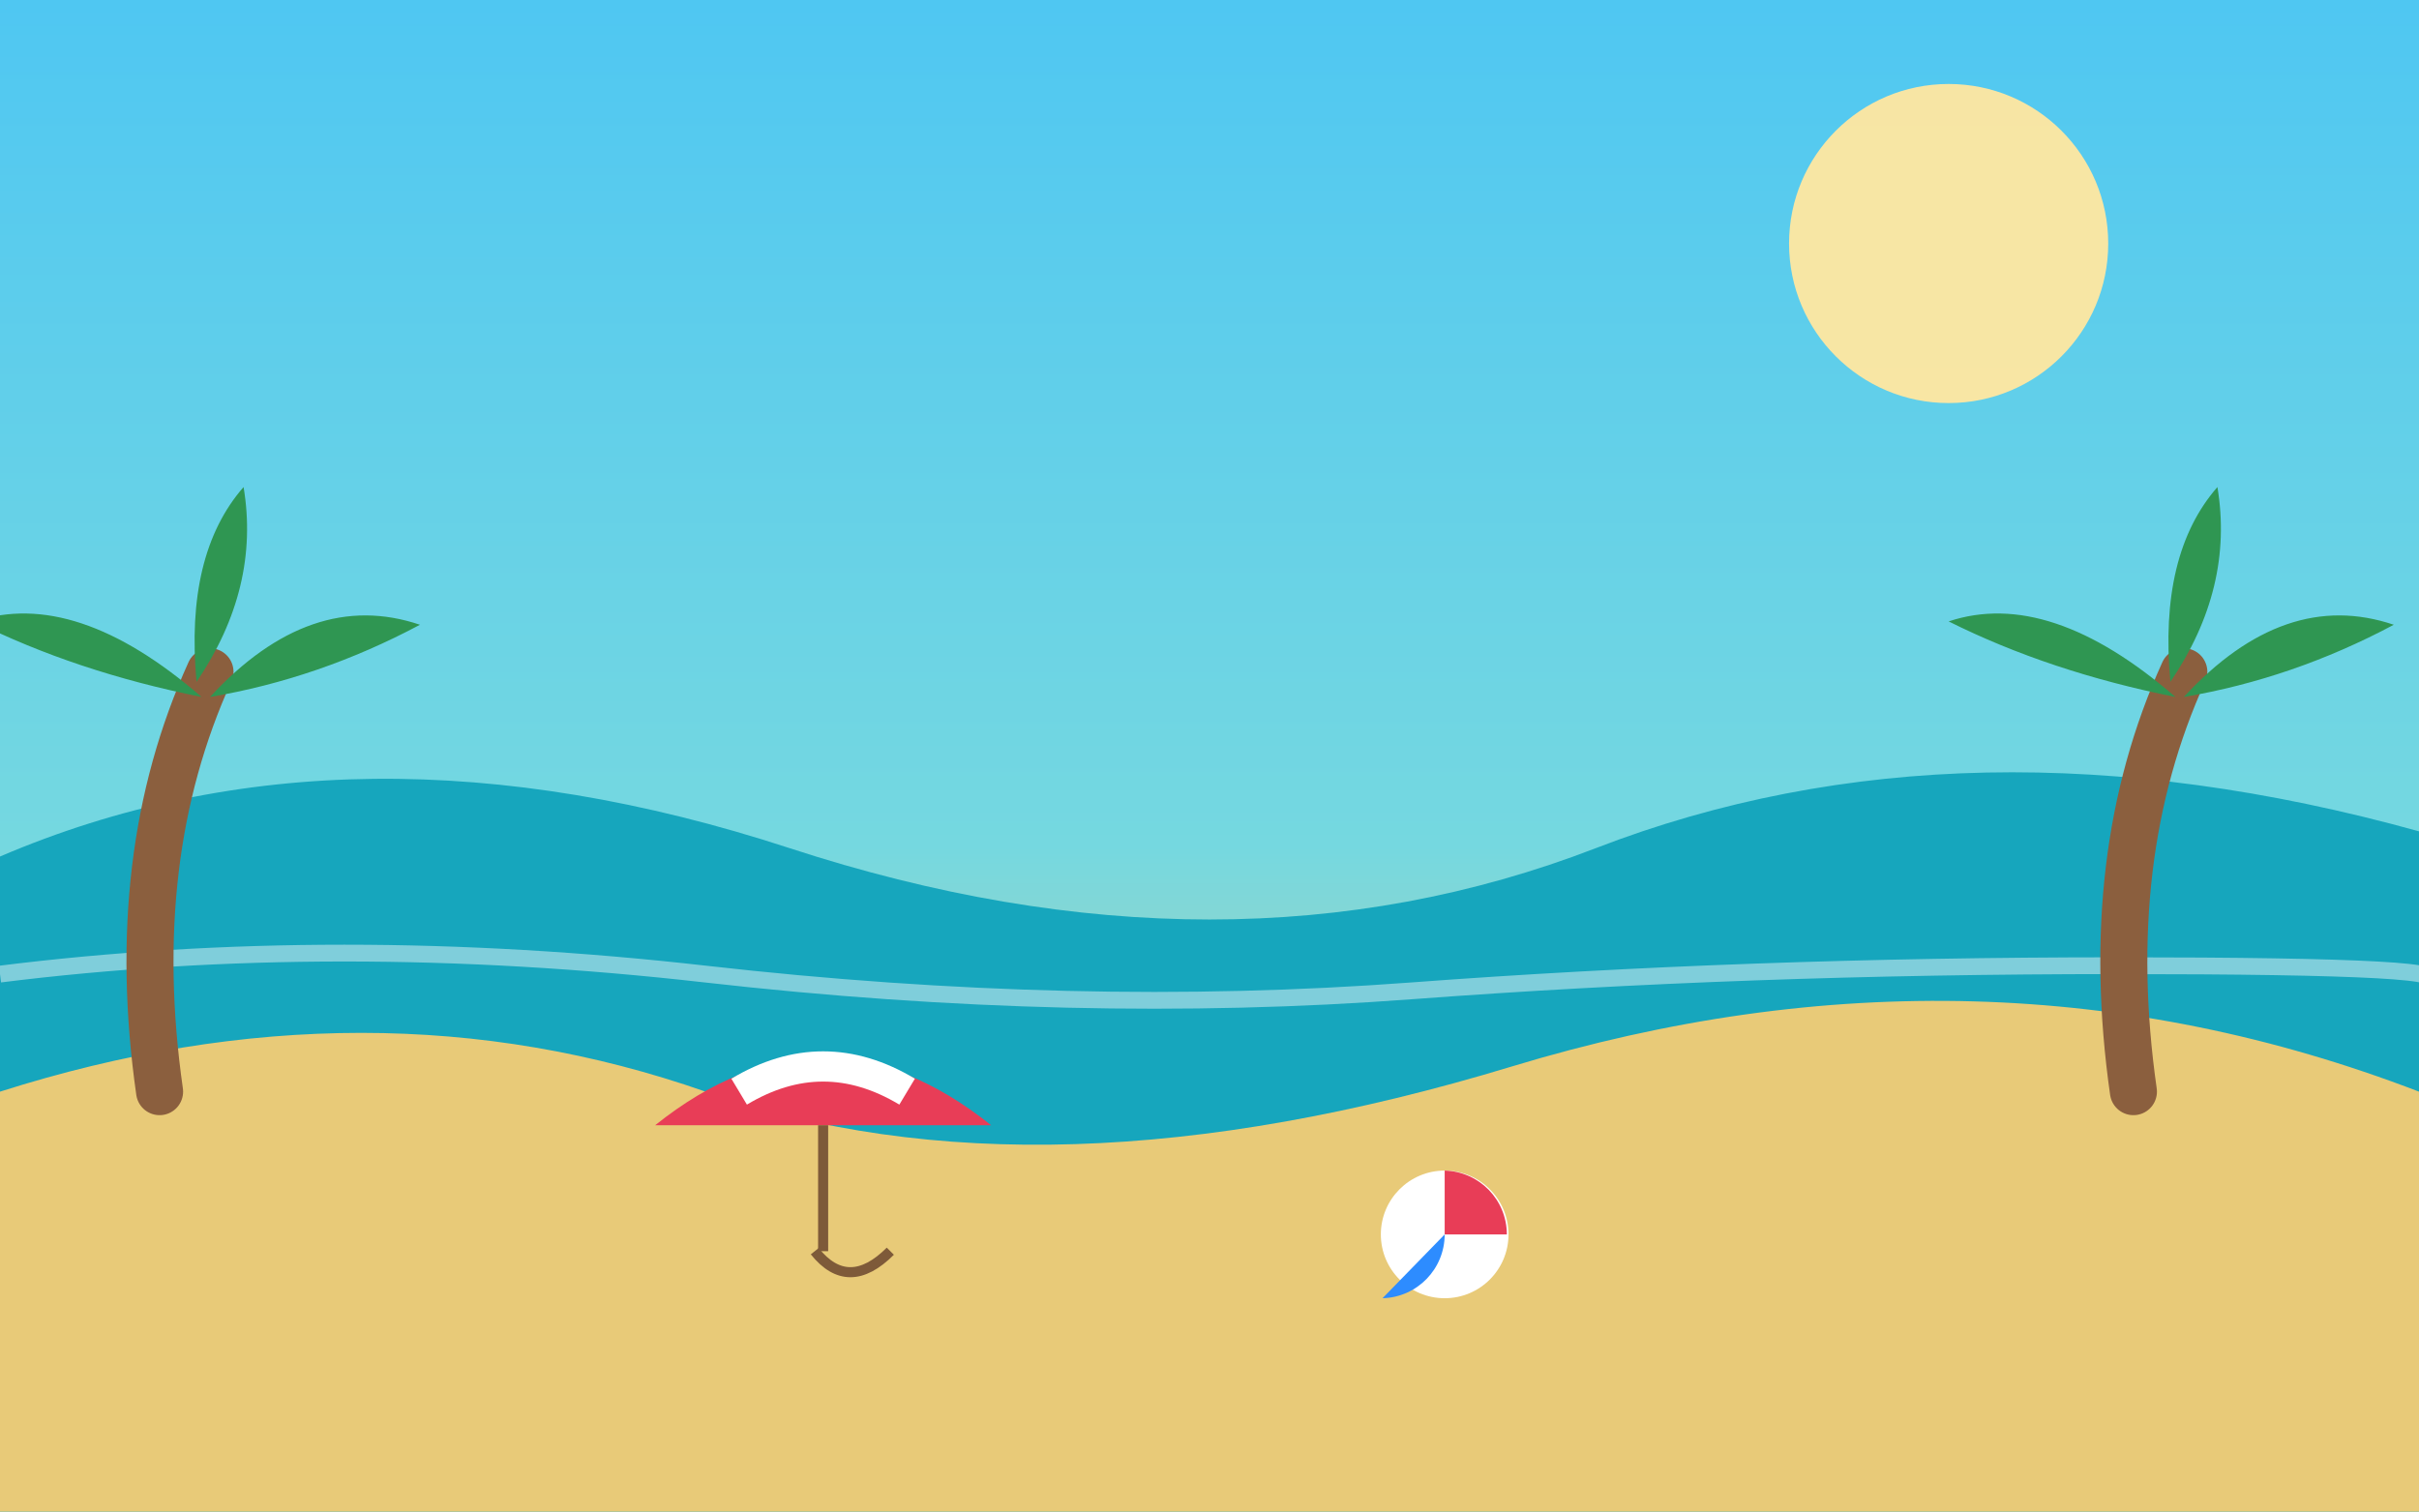
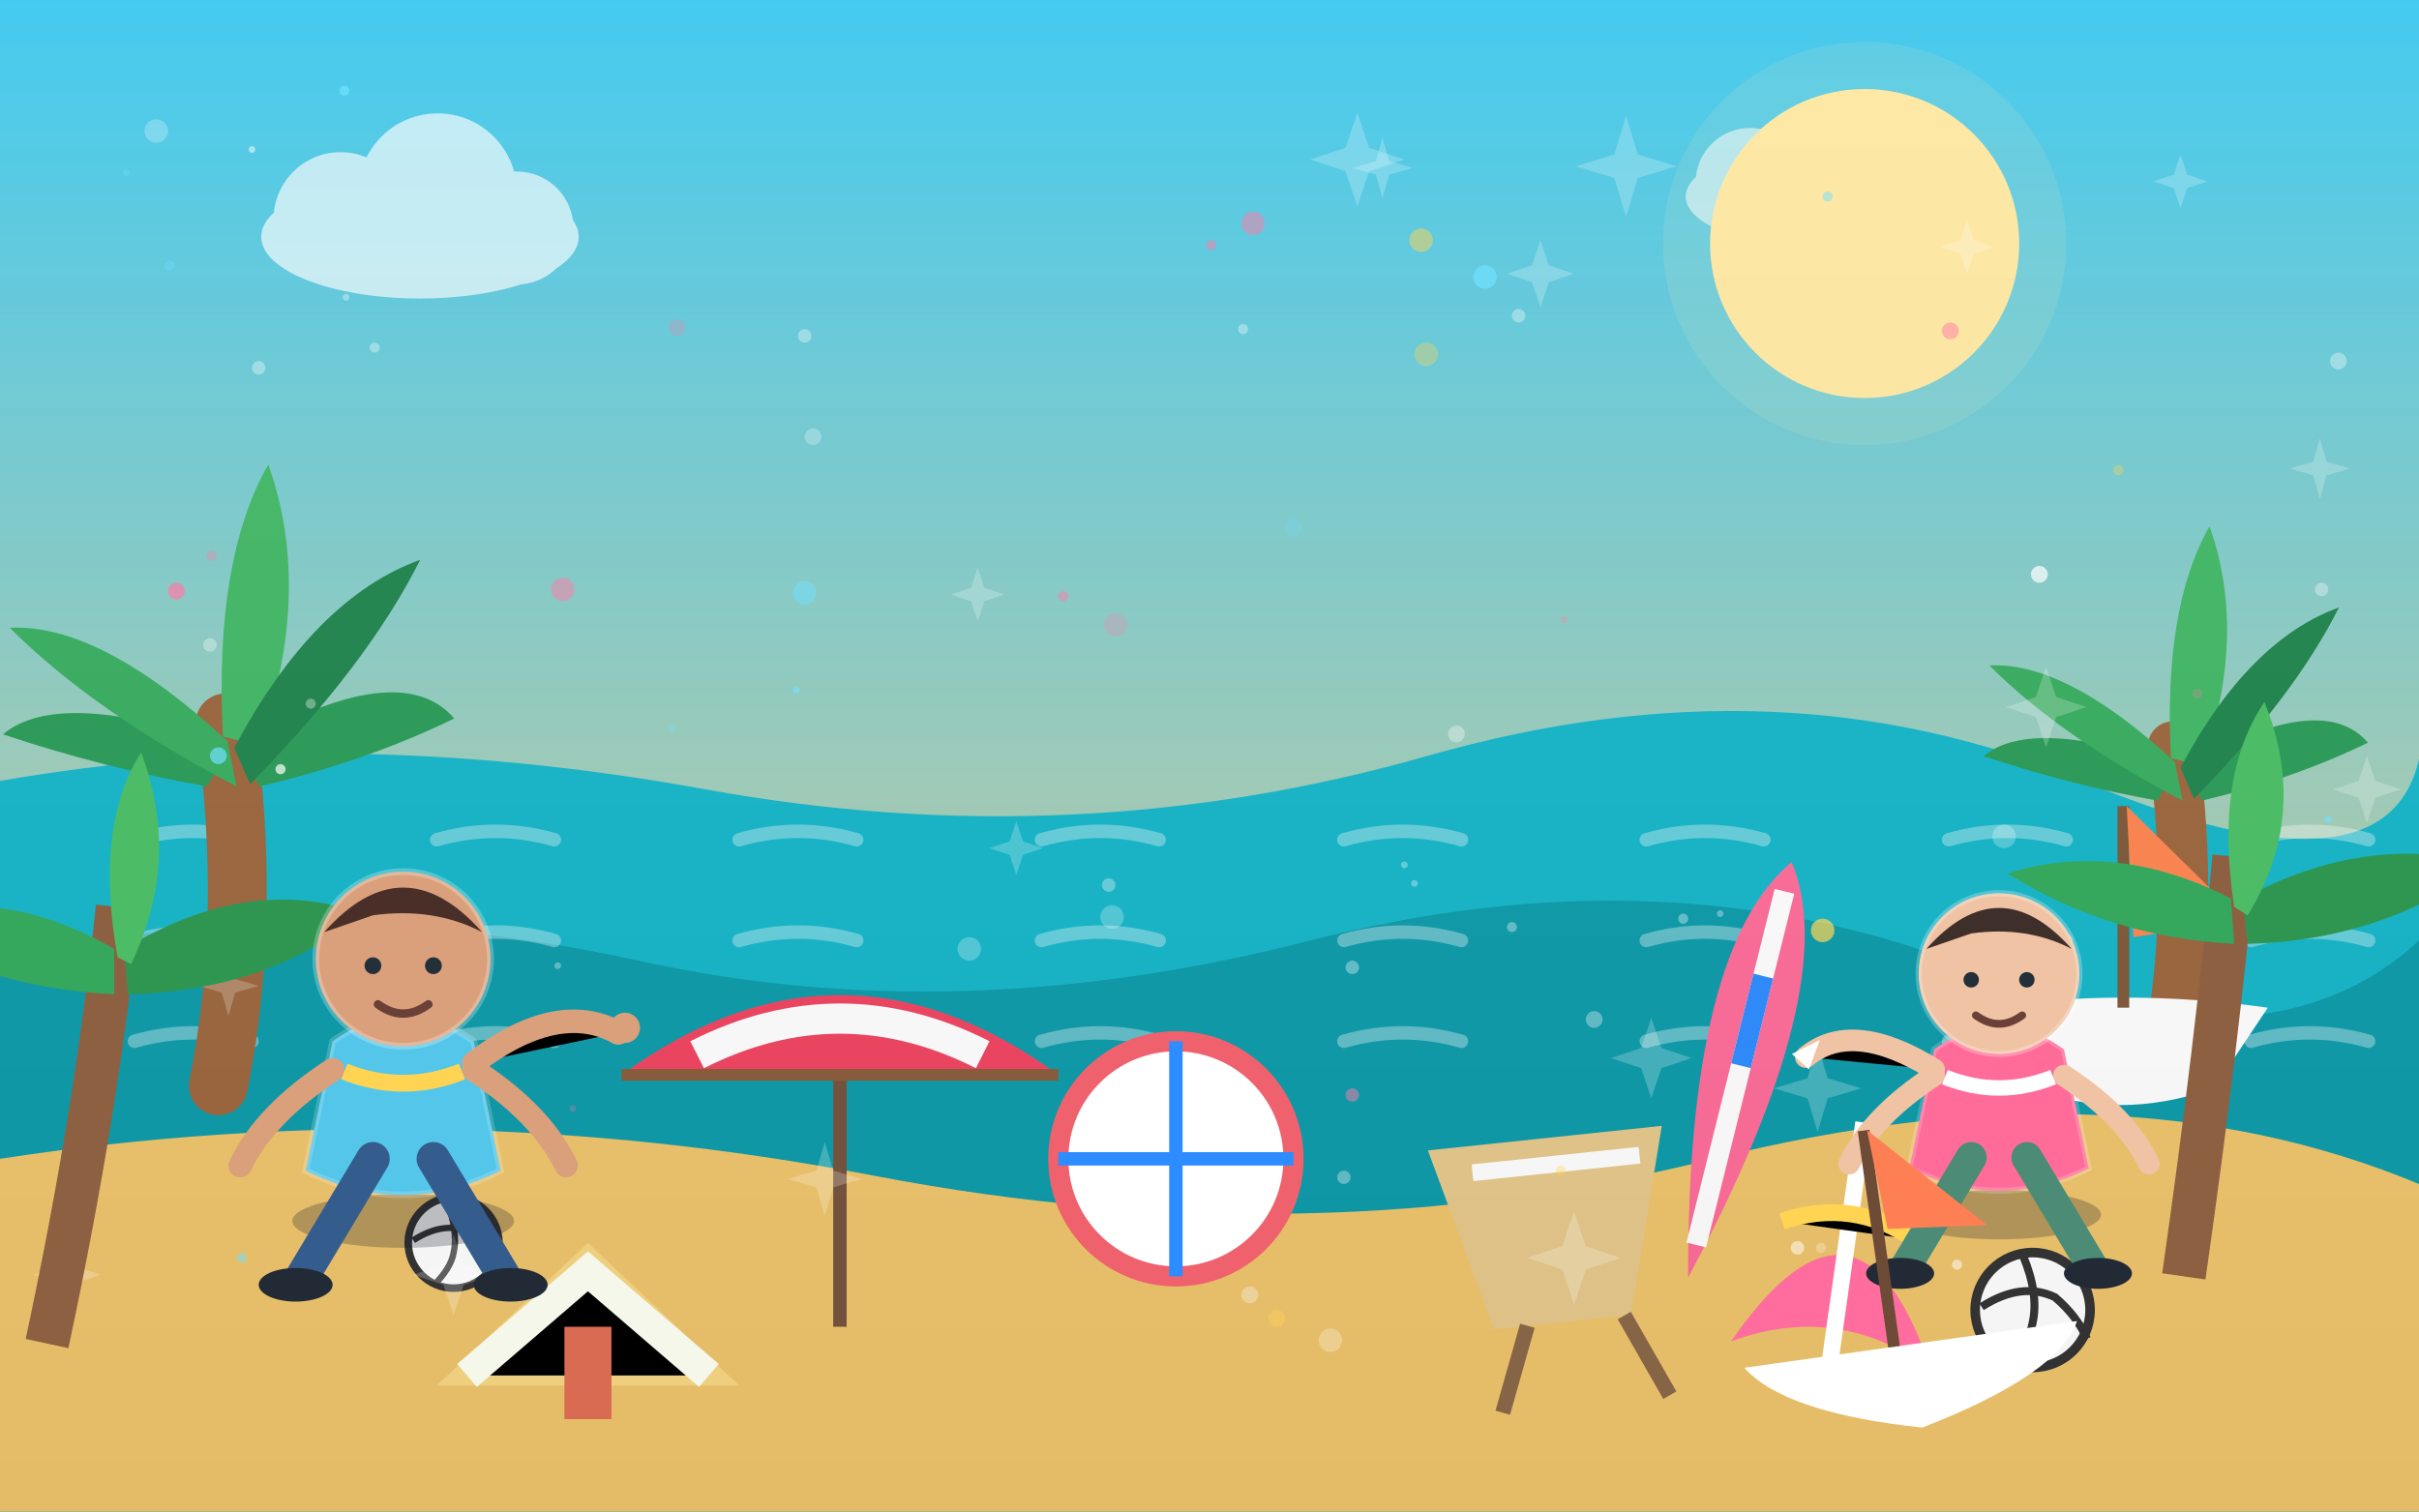
<svg xmlns="http://www.w3.org/2000/svg" viewBox="0 0 1440 900" preserveAspectRatio="xMidYMid slice">
  <defs>
-     <linearGradient id="summer-bg" x1="0" y1="0" x2="0" y2="1">
-       <stop stop-color="#4fc7f2" />
-       <stop offset=".56" stop-color="#75d8e0" />
-       <stop offset="1" stop-color="#f7cf7d" />
+     <linearGradient id="bg-summer" x1="0" y1="0" x2="0" y2="1">
+       <stop offset="0" stop-color="#3cc8f0" />
+       <stop offset="1" stop-color="#fbd48a" />
    </linearGradient>
-     <linearGradient id="summer-hill" x1="0" y1="0" x2="1" y2="1">
-       <stop stop-color="#ffffff" stop-opacity=".92" />
-       <stop offset="1" stop-color="#cfd8e6" stop-opacity=".95" />
+     <linearGradient id="ground" x1="0" y1="0" x2="0" y2="1">
+       <stop offset="0" stop-color="#ffffff" stop-opacity=".18" />
+       <stop offset="1" stop-color="#000000" stop-opacity=".18" />
    </linearGradient>
-     <linearGradient id="summer-shadow" x1="0" y1="0" x2="0" y2="1">
-       <stop stop-color="#000" stop-opacity=".04" />
-       <stop offset="1" stop-color="#000" stop-opacity=".28" />
+     <linearGradient id="glass" x1="0" y1="0" x2="0" y2="1">
+       <stop offset="0" stop-color="#ffffff" stop-opacity=".34" />
+       <stop offset="1" stop-color="#ffffff" stop-opacity=".05" />
    </linearGradient>
-     <filter id="summer-soft">
+     <filter id="shadow" x="-40%" y="-40%" width="180%" height="180%">
+       <feDropShadow dx="0" dy="10" stdDeviation="8" flood-color="#000" flood-opacity=".25" />
+     </filter>
+     <filter id="soft" x="-40%" y="-40%" width="180%" height="180%">
      <feGaussianBlur stdDeviation="18" />
    </filter>
-     <filter id="summer-shadow">
-       <feDropShadow dx="0" dy="14" stdDeviation="10" flood-opacity=".18" />
+     <filter id="glow" x="-60%" y="-60%" width="220%" height="220%">
+       <feGaussianBlur stdDeviation="10" result="b" />
+       <feMerge>
+         <feMergeNode in="b" />
+         <feMergeNode in="SourceGraphic" />
+       </feMerge>
    </filter>
  </defs>
-   <rect width="1440" height="900" fill="url(#summer-bg)" />
-   <circle cx="1160" cy="145" r="95" fill="#ffe7a1" opacity=".95" />
-   <path d="M0 510 Q210 420 470 505 T950 505 T1440 495 L1440 900 L0 900Z" fill="#16a6bd" />
-   <path d="M0 650 Q220 580 420 650 T900 635 T1440 650 L1440 900 L0 900Z" fill="#e8ca78" />
-   <path d="M0 580 Q200 555 420 580 T840 590 T1260 575 T1440 585" fill="none" stroke="#fff" stroke-opacity=".45" stroke-width="10" />
-   <path d="M95 650 Q75 510 125 400" fill="none" stroke="#8b5f3e" stroke-width="28" stroke-linecap="round" />
-   <path d="M120 415 Q45 350 -15 370 Q45 400 120 415 M125 415 Q185 350 250 372 Q190 404 125 415 M117 406 Q110 330 145 290 Q155 350 117 406" fill="#2f9652" />
-   <path d="M1270 650 Q1250 510 1300 400" fill="none" stroke="#8b5f3e" stroke-width="28" stroke-linecap="round" />
-   <path d="M1295 415 Q1220 350 1160 370 Q1220 400 1295 415 M1300 415 Q1360 350 1425 372 Q1365 404 1300 415 M1292 406 Q1285 330 1320 290 Q1330 350 1292 406" fill="#2f9652" />
-   <g filter="url(#summer-shadow)">
-     <path d="M390 670 Q490 590 590 670Z" fill="#e83d57" />
-     <path d="M440 650 Q490 620 540 650" fill="none" stroke="#fff" stroke-width="18" />
-     <path d="M490 670 V745" stroke="#7e5a39" stroke-width="6" />
-     <path d="M485 745 q20 25 45 0" fill="none" stroke="#7e5a39" stroke-width="6" />
-   </g>
-   <circle cx="860" cy="735" r="38" fill="#fff" />
-   <path d="M860 697 A38 38 0 0 1 897 735 L860 735Z" fill="#e83d57" />
-   <path d="M860 735 A38 38 0 0 1 823 773 L860 735Z" fill="#2d8cff" />
+   <rect width="1440" height="900" fill="url(#bg-summer)" />
+   <g transform="translate(250 120) scale(1.05)" opacity="0.65">
+     <ellipse cx="0" cy="20" rx="90" ry="35" fill="#fff" />
+     <circle cx="-45" cy="10" r="38" fill="#fff" />
+     <circle cx="10" cy="-5" r="45" fill="#fff" />
+     <circle cx="55" cy="15" r="32" fill="#fff" />
+   </g>
+   <g transform="translate(1080 100) scale(0.85)" opacity="0.55">
+     <ellipse cx="0" cy="20" rx="90" ry="35" fill="#fff" />
+     <circle cx="-45" cy="10" r="38" fill="#fff" />
+     <circle cx="10" cy="-5" r="45" fill="#fff" />
+     <circle cx="55" cy="15" r="32" fill="#fff" />
+   </g>
+   <circle cx="1110" cy="145" r="92" fill="#ffe7a1" />
+   <circle cx="1110" cy="145" r="120" fill="#fff2b2" opacity=".12" />
+   <path d="M0 465 Q200 430 420 470 T850 450 T1240 465 T1440 452 V900 H0Z" fill="#16b7ca" />
+   <path d="M0 570 Q190 530 380 572 T780 560 T1170 575 T1440 560 V900 H0Z" fill="#0d9baa" />
+   <path d="M0 690 Q260 650 520 700 T1020 690 T1440 705 V900 H0Z" fill="#efc56d" />
+   <path d="M80 500 q35 -10 70 0" stroke="#fff" stroke-opacity=".35" stroke-width="8" fill="none" stroke-linecap="round" />
+   <path d="M260 500 q35 -10 70 0" stroke="#fff" stroke-opacity=".35" stroke-width="8" fill="none" stroke-linecap="round" />
+   <path d="M440 500 q35 -10 70 0" stroke="#fff" stroke-opacity=".35" stroke-width="8" fill="none" stroke-linecap="round" />
+   <path d="M620 500 q35 -10 70 0" stroke="#fff" stroke-opacity=".35" stroke-width="8" fill="none" stroke-linecap="round" />
+   <path d="M800 500 q35 -10 70 0" stroke="#fff" stroke-opacity=".35" stroke-width="8" fill="none" stroke-linecap="round" />
+   <path d="M980 500 q35 -10 70 0" stroke="#fff" stroke-opacity=".35" stroke-width="8" fill="none" stroke-linecap="round" />
+   <path d="M1160 500 q35 -10 70 0" stroke="#fff" stroke-opacity=".35" stroke-width="8" fill="none" stroke-linecap="round" />
+   <path d="M1340 500 q35 -10 70 0" stroke="#fff" stroke-opacity=".35" stroke-width="8" fill="none" stroke-linecap="round" />
+   <path d="M80 560 q35 -10 70 0" stroke="#fff" stroke-opacity=".35" stroke-width="8" fill="none" stroke-linecap="round" />
+   <path d="M260 560 q35 -10 70 0" stroke="#fff" stroke-opacity=".35" stroke-width="8" fill="none" stroke-linecap="round" />
+   <path d="M440 560 q35 -10 70 0" stroke="#fff" stroke-opacity=".35" stroke-width="8" fill="none" stroke-linecap="round" />
+   <path d="M620 560 q35 -10 70 0" stroke="#fff" stroke-opacity=".35" stroke-width="8" fill="none" stroke-linecap="round" />
+   <path d="M800 560 q35 -10 70 0" stroke="#fff" stroke-opacity=".35" stroke-width="8" fill="none" stroke-linecap="round" />
+   <path d="M980 560 q35 -10 70 0" stroke="#fff" stroke-opacity=".35" stroke-width="8" fill="none" stroke-linecap="round" />
+   <path d="M1160 560 q35 -10 70 0" stroke="#fff" stroke-opacity=".35" stroke-width="8" fill="none" stroke-linecap="round" />
+   <path d="M1340 560 q35 -10 70 0" stroke="#fff" stroke-opacity=".35" stroke-width="8" fill="none" stroke-linecap="round" />
+   <path d="M80 620 q35 -10 70 0" stroke="#fff" stroke-opacity=".35" stroke-width="8" fill="none" stroke-linecap="round" />
+   <path d="M260 620 q35 -10 70 0" stroke="#fff" stroke-opacity=".35" stroke-width="8" fill="none" stroke-linecap="round" />
+   <path d="M440 620 q35 -10 70 0" stroke="#fff" stroke-opacity=".35" stroke-width="8" fill="none" stroke-linecap="round" />
+   <path d="M620 620 q35 -10 70 0" stroke="#fff" stroke-opacity=".35" stroke-width="8" fill="none" stroke-linecap="round" />
+   <path d="M800 620 q35 -10 70 0" stroke="#fff" stroke-opacity=".35" stroke-width="8" fill="none" stroke-linecap="round" />
+   <path d="M980 620 q35 -10 70 0" stroke="#fff" stroke-opacity=".35" stroke-width="8" fill="none" stroke-linecap="round" />
+   <path d="M1160 620 q35 -10 70 0" stroke="#fff" stroke-opacity=".35" stroke-width="8" fill="none" stroke-linecap="round" />
+   <path d="M1340 620 q35 -10 70 0" stroke="#fff" stroke-opacity=".35" stroke-width="8" fill="none" stroke-linecap="round" />
+   <g transform="translate(130 390) scale(1.35)">
+     <path d="M0 190 Q15 115 3 30" stroke="#9c673f" stroke-width="26" fill="none" stroke-linecap="round" />
+     <path d="M5 40 Q-70 14 -95 35 Q-50 50 -5 58" fill="#2b9c58" />
+     <path d="M10 40 Q80 0 104 28 Q65 47 18 58" fill="#2b9c58" />
+     <path d="M2 36 Q-2 -42 22 -84 Q42 -28 18 40" fill="#42b867" />
+     <path d="M7 41 Q42 -25 89 -42 Q66 4 14 57" fill="#1f854e" />
+     <path d="M4 38 Q-52 -14 -92 -12 Q-55 25 8 58" fill="#39ae61" />
+   </g>
+   <g transform="translate(1290 410) scale(1.15)">
+     <path d="M0 190 Q15 115 3 30" stroke="#9c673f" stroke-width="26" fill="none" stroke-linecap="round" />
+     <path d="M5 40 Q-70 14 -95 35 Q-50 50 -5 58" fill="#2b9c58" />
+     <path d="M10 40 Q80 0 104 28 Q65 47 18 58" fill="#2b9c58" />
+     <path d="M2 36 Q-2 -42 22 -84 Q42 -28 18 40" fill="#42b867" />
+     <path d="M7 41 Q42 -25 89 -42 Q66 4 14 57" fill="#1f854e" />
+     <path d="M4 38 Q-52 -14 -92 -12 Q-55 25 8 58" fill="#39ae61" />
+   </g>
+   <g transform="translate(500 640)">
+     <path d="M0 0 L0 150" stroke="#76543d" stroke-width="8" />
+     <path d="M-130 0 Q0 -95 130 0Z" fill="#f04462" />
+     <path d="M-85 -12 Q0 -55 85 -12" stroke="#fff" stroke-width="18" fill="none" />
+     <path d="M-130 0 H130" stroke="#8b5c3b" stroke-width="7" />
+   </g>
+   <g transform="translate(850 685) rotate(-6)">
+     <path d="M0 0 L140 0 L110 110 H28Z" fill="#e6c88b" />
+     <path d="M25 16 L125 16" stroke="#fff" stroke-width="10" />
+     <path d="M48 110 L28 160 M106 110 L128 160" stroke="#8c6949" stroke-width="9" />
+   </g>
+   <g transform="translate(1040 620) rotate(14)">
+     <path d="M0 -110 Q48 -45 0 145 Q-48 -45 0 -110Z" fill="#ff6c9a" />
+     <path d="M0 -92 V125" stroke="#fff" stroke-width="12" />
+     <path d="M0 -40 V15" stroke="#2d8cff" stroke-width="12" />
+   </g>
+   <g transform="translate(1180 570)">
+     <path d="M0 30 Q85 18 170 30 L138 78 Q80 98 30 78Z" fill="#fff" />
+     <path d="M84 30 V-90" stroke="#7e5a3a" stroke-width="7" />
+     <path d="M86 -90 L155 -22 L90 -12Z" fill="#ff8650" />
+   </g>
+   <g transform="translate(270 740) scale(0.75)">
+     <circle r="36" fill="#fff" stroke="#333" stroke-width="6" />
+     <path d="M-32 -2 Q-7 -18 14 -8 Q28 4 34 18" fill="none" stroke="#333" stroke-width="5" />
+     <path d="M-6 -34 Q4 -10 0 8 Q-2 20 -16 34" fill="none" stroke="#333" stroke-width="5" />
+   </g>
+   <g transform="translate(1210 780) scale(0.95)">
+     <circle r="36" fill="#fff" stroke="#333" stroke-width="6" />
+     <path d="M-32 -2 Q-7 -18 14 -8 Q28 4 34 18" fill="none" stroke="#333" stroke-width="5" />
+     <path d="M-6 -34 Q4 -10 0 8 Q-2 20 -16 34" fill="none" stroke="#333" stroke-width="5" />
+   </g>
+   <circle cx="842" cy="526" r="2" fill="#fff" opacity=".35" />
+   <circle cx="1024" cy="544" r="2" fill="#fff" opacity=".35" />
+   <circle cx="185" cy="419" r="3" fill="#fff" opacity=".35" />
+   <circle cx="154" cy="219" r="4" fill="#fff" opacity=".35" />
+   <circle cx="1298" cy="738" r="4" fill="#fff" opacity=".35" />
+   <circle cx="800" cy="701" r="4" fill="#fff" opacity=".35" />
+   <circle cx="949" cy="607" r="5" fill="#fff" opacity=".35" />
+   <circle cx="223" cy="207" r="3" fill="#fff" opacity=".35" />
+   <circle cx="900" cy="552" r="3" fill="#fff" opacity=".35" />
+   <circle cx="867" cy="437" r="5" fill="#fff" opacity=".35" />
+   <circle cx="836" cy="515" r="2" fill="#fff" opacity=".35" />
+   <circle cx="660" cy="527" r="4" fill="#fff" opacity=".35" />
+   <circle cx="1382" cy="351" r="4" fill="#fff" opacity=".35" />
+   <circle cx="332" cy="575" r="2" fill="#fff" opacity=".35" />
+   <circle cx="206" cy="177" r="2" fill="#fff" opacity=".35" />
+   <circle cx="904" cy="188" r="4" fill="#fff" opacity=".35" />
+   <circle cx="286" cy="659" r="2" fill="#fff" opacity=".35" />
+   <circle cx="1221" cy="665" r="4" fill="#fff" opacity=".35" />
+   <circle cx="1392" cy="215" r="5" fill="#fff" opacity=".35" />
+   <circle cx="744" cy="771" r="5" fill="#fff" opacity=".35" />
+   <circle cx="125" cy="384" r="4" fill="#fff" opacity=".35" />
+   <circle cx="740" cy="196" r="3" fill="#fff" opacity=".35" />
+   <circle cx="336" cy="762" r="5" fill="#fff" opacity=".35" />
+   <circle cx="479" cy="200" r="4" fill="#fff" opacity=".35" />
+   <rect width="1440" height="900" fill="url(#ground)" opacity=".25" />
+   <circle cx="150" cy="89" r="2" fill="#ffffff" opacity="0.5" />
+   <circle cx="760" cy="785" r="5" fill="#ffd452" opacity="0.35" />
+   <circle cx="400" cy="434" r="2" fill="#6fe0ff" opacity="0.35" />
+   <circle cx="1161" cy="197" r="5" fill="#ff7ba7" opacity="0.5" />
+   <circle cx="792" cy="798" r="7" fill="#ffffff" opacity="0.25" />
+   <circle cx="1085" cy="554" r="7" fill="#ffd452" opacity="0.7" />
+   <circle cx="633" cy="355" r="3" fill="#ff7ba7" opacity="0.5" />
+   <circle cx="144" cy="749" r="3" fill="#6fe0ff" opacity="0.5" />
+   <circle cx="664" cy="372" r="7" fill="#ff7ba7" opacity="0.25" />
+   <circle cx="93" cy="78" r="7" fill="#ffffff" opacity="0.25" />
+   <circle cx="805" cy="576" r="4" fill="#ffffff" opacity="0.35" />
+   <circle cx="1088" cy="117" r="3" fill="#6fe0ff" opacity="0.5" />
+   <circle cx="126" cy="331" r="3" fill="#ff7ba7" opacity="0.35" />
+   <circle cx="1214" cy="342" r="5" fill="#ffffff" opacity="0.7" />
+   <circle cx="1002" cy="547" r="3" fill="#ffffff" opacity="0.35" />
+   <circle cx="846" cy="143" r="7" fill="#ffd452" opacity="0.5" />
+   <circle cx="746" cy="133" r="7" fill="#ff7ba7" opacity="0.5" />
+   <circle cx="884" cy="165" r="7" fill="#6fe0ff" opacity="0.7" />
+   <circle cx="403" cy="195" r="5" fill="#ff7ba7" opacity="0.25" />
+   <circle cx="105" cy="352" r="5" fill="#ff7ba7" opacity="0.7" />
+   <circle cx="805" cy="652" r="4" fill="#ff7ba7" opacity="0.5" />
+   <circle cx="849" cy="211" r="7" fill="#ffd452" opacity="0.35" />
+   <circle cx="75" cy="103" r="2" fill="#6fe0ff" opacity="0.35" />
+   <circle cx="130" cy="450" r="5" fill="#6fe0ff" opacity="0.7" />
+   <circle cx="770" cy="314" r="5" fill="#6fe0ff" opacity="0.25" />
+   <circle cx="1261" cy="280" r="3" fill="#ffd452" opacity="0.35" />
+   <circle cx="1193" cy="498" r="7" fill="#ffffff" opacity="0.25" />
+   <circle cx="335" cy="351" r="7" fill="#ff7ba7" opacity="0.5" />
+   <circle cx="205" cy="54" r="3" fill="#6fe0ff" opacity="0.7" />
+   <circle cx="266" cy="595" r="7" fill="#ff7ba7" opacity="0.7" />
+   <circle cx="577" cy="565" r="7" fill="#ffffff" opacity="0.25" />
+   <circle cx="1308" cy="413" r="3" fill="#ff7ba7" opacity="0.25" />
+   <circle cx="1070" cy="743" r="4" fill="#ffffff" opacity="0.5" />
+   <circle cx="167" cy="458" r="3" fill="#ffffff" opacity="0.7" />
+   <circle cx="721" cy="146" r="3" fill="#ff7ba7" opacity="0.5" />
+   <circle cx="1386" cy="488" r="2" fill="#6fe0ff" opacity="0.7" />
+   <circle cx="662" cy="546" r="7" fill="#ffffff" opacity="0.25" />
+   <circle cx="1084" cy="743" r="3" fill="#ffffff" opacity="0.25" />
+   <circle cx="474" cy="411" r="2" fill="#6fe0ff" opacity="0.7" />
+   <circle cx="484" cy="260" r="5" fill="#ffffff" opacity="0.25" />
+   <circle cx="931" cy="369" r="2" fill="#ff7ba7" opacity="0.35" />
+   <circle cx="929" cy="697" r="3" fill="#ffd452" opacity="0.35" />
+   <circle cx="341" cy="660" r="2" fill="#ff7ba7" opacity="0.25" />
+   <circle cx="1165" cy="753" r="3" fill="#ffffff" opacity="0.5" />
+   <circle cx="101" cy="158" r="3" fill="#6fe0ff" opacity="0.35" />
+   <circle cx="479" cy="353" r="7" fill="#6fe0ff" opacity="0.5" />
+   <path d="M40 739 L45 754 L60 759 L45 764 L40 779 L35 764 L20 759 L35 754Z" fill="#fff" opacity=".22" />
+   <path d="M1082 622 L1088 642 L1108 648 L1088 654 L1082 674 L1076 654 L1056 648 L1076 642Z" fill="#fff" opacity=".22" />
+   <path d="M491 680 L496 697 L513 702 L496 707 L491 724 L486 707 L469 702 L486 697Z" fill="#fff" opacity=".22" />
+   <path d="M605 489 L609 501 L621 505 L609 509 L605 521 L601 509 L589 505 L601 501Z" fill="#fff" opacity=".22" />
+   <path d="M983 606 L989 624 L1007 630 L989 636 L983 654 L977 636 L959 630 L977 624Z" fill="#fff" opacity=".22" />
+   <path d="M1171 131 L1175 143 L1187 147 L1175 151 L1171 163 L1167 151 L1155 147 L1167 143Z" fill="#fff" opacity=".22" />
+   <path d="M1218 397 L1224 415 L1242 421 L1224 427 L1218 445 L1212 427 L1194 421 L1212 415Z" fill="#fff" opacity=".22" />
+   <path d="M823 82 L827 96 L841 100 L827 104 L823 118 L819 104 L805 100 L819 96Z" fill="#fff" opacity=".22" />
+   <path d="M270 735 L276 753 L294 759 L276 765 L270 783 L264 765 L246 759 L264 753Z" fill="#fff" opacity=".22" />
+   <path d="M917 143 L922 158 L937 163 L922 168 L917 183 L912 168 L897 163 L912 158Z" fill="#fff" opacity=".22" />
+   <path d="M1409 450 L1414 465 L1429 470 L1414 475 L1409 490 L1404 475 L1389 470 L1404 465Z" fill="#fff" opacity=".22" />
+   <path d="M1298 92 L1302 104 L1314 108 L1302 112 L1298 124 L1294 112 L1282 108 L1294 104Z" fill="#fff" opacity=".22" />
+   <path d="M136 569 L140 583 L154 587 L140 591 L136 605 L132 591 L118 587 L132 583Z" fill="#fff" opacity=".22" />
+   <path d="M582 338 L586 350 L598 354 L586 358 L582 370 L578 358 L566 354 L578 350Z" fill="#fff" opacity=".22" />
+   <path d="M968 69 L975 92 L998 99 L975 106 L968 129 L961 106 L938 99 L961 92Z" fill="#fff" opacity=".22" />
+   <path d="M937 721 L944 742 L965 749 L944 756 L937 777 L930 756 L909 749 L930 742Z" fill="#fff" opacity=".22" />
+   <path d="M808 67 L815 88 L836 95 L815 102 L808 123 L801 102 L780 95 L801 88Z" fill="#fff" opacity=".22" />
+   <path d="M1381 261 L1385 275 L1399 279 L1385 283 L1381 297 L1377 283 L1363 279 L1377 275Z" fill="#fff" opacity=".22" />
+   <g transform="translate(28 540)">
+     <path d="M0 260 Q30 120 42 0" stroke="#8e6042" stroke-width="26" fill="none" />
+     <path d="M40 25 Q-30 -15 -92 8 Q-43 48 40 52" fill="#35a85d" />
+     <path d="M46 25 Q120 -20 188 4 Q132 50 48 52" fill="#2f9652" />
+     <path d="M42 30 Q28 -48 56 -92 Q80 -28 50 34" fill="#4dbc67" />
+   </g>
+   <g transform="translate(1300 510)">
+     <path d="M0 250 Q20 110 30 0" stroke="#8e6042" stroke-width="26" fill="none" />
+     <path d="M28 25 Q-40 -10 -105 10 Q-45 48 30 52" fill="#35a85d" />
+     <path d="M35 25 Q110 -15 180 5 Q118 50 38 52" fill="#2f9652" />
+     <path d="M30 30 Q18 -48 48 -92 Q75 -25 38 35" fill="#4dbc67" />
+   </g>
+   <g transform="translate(260 745)">
+     <path d="M0 80 L90 -5 L180 80Z" fill="#eecf7f" />
+     <path d="M18 74 L90 12 L162 74" stroke="#f4f7e9" stroke-width="18" />
+     <rect x="76" y="45" width="28" height="55" fill="#d96b52" />
+   </g>
+   <g transform="translate(1050 660) rotate(8)">
+     <path d="M0 140 Q60 20 120 140 Q60 108 0 140Z" fill="#ff6d9e" />
+     <path d="M60 0 V150" stroke="#fff" stroke-width="10" />
+     <path d="M20 65 Q60 45 100 65" stroke="#ffd452" stroke-width="10" />
+   </g>
+   <g transform="translate(240 555) scale(1.0 1.0)">
+     <ellipse cx="0" cy="172" rx="66" ry="16" fill="#101522" opacity=".25" />
+     <path d="M-42 65 Q0 35 42 65 L58 142 Q0 171 -58 142Z" fill="#54c6e9" stroke="#fff" stroke-opacity=".18" stroke-width="4" />
+     <path d="M-18 135 L-60 205" stroke="#345d8e" stroke-width="20" stroke-linecap="round" />
+     <path d="M18 135 L60 205" stroke="#345d8e" stroke-width="20" stroke-linecap="round" />
+     <ellipse cx="-64" cy="210" rx="22" ry="10" fill="#222a35" />
+     <ellipse cx="64" cy="210" rx="22" ry="10" fill="#222a35" />
+     <path d="M-42 82 Q-82 108 -97 139" stroke="#d9a07b" stroke-width="14" stroke-linecap="round" />
+     <path d="M42 82 Q82 108 97 139" stroke="#d9a07b" stroke-width="14" stroke-linecap="round" />
+     <circle cx="0" cy="16" r="52" fill="#d9a07b" stroke="#fff" stroke-opacity=".25" stroke-width="4" />
+     <path d="M-47 0 Q0 -53 47 0 Q18 -15 -18 -10Z" fill="#4a2f28" />
+     <circle cx="-18" cy="20" r="5" fill="#23303a" />
+     <circle cx="18" cy="20" r="5" fill="#23303a" />
+     <path d="M-15 43 Q0 54 15 43" stroke="#6b4038" stroke-width="5" fill="none" stroke-linecap="round" />
+     <path d="M-35 83 Q0 97 35 83" stroke="#ffd452" stroke-width="10" fill="none" />
+     <path d="M42 78 Q92 40 128 60" stroke="#d9a07b" stroke-width="14" stroke-linecap="round" />
+     <circle cx="132" cy="57" r="9" fill="#d9a07b" />
+   </g>
+   <g transform="translate(1190 565) scale(0.92 0.92)">
+     <ellipse cx="0" cy="172" rx="66" ry="16" fill="#101522" opacity=".25" />
+     <path d="M-42 65 Q0 35 42 65 L58 142 Q0 171 -58 142Z" fill="#ff6c9a" stroke="#fff" stroke-opacity=".18" stroke-width="4" />
+     <path d="M-18 135 L-60 205" stroke="#4c8b76" stroke-width="20" stroke-linecap="round" />
+     <path d="M18 135 L60 205" stroke="#4c8b76" stroke-width="20" stroke-linecap="round" />
+     <ellipse cx="-64" cy="210" rx="22" ry="10" fill="#222a35" />
+     <ellipse cx="64" cy="210" rx="22" ry="10" fill="#222a35" />
+     <path d="M-42 82 Q-82 108 -97 139" stroke="#efc3a3" stroke-width="14" stroke-linecap="round" />
+     <path d="M42 82 Q82 108 97 139" stroke="#efc3a3" stroke-width="14" stroke-linecap="round" />
+     <circle cx="0" cy="16" r="52" fill="#efc3a3" stroke="#fff" stroke-opacity=".25" stroke-width="4" />
+     <path d="M-47 0 Q0 -53 47 0 Q18 -15 -18 -10Z" fill="#3f2f2a" />
+     <circle cx="-18" cy="20" r="5" fill="#23303a" />
+     <circle cx="18" cy="20" r="5" fill="#23303a" />
+     <path d="M-15 43 Q0 54 15 43" stroke="#6b4038" stroke-width="5" fill="none" stroke-linecap="round" />
+     <path d="M-35 83 Q0 97 35 83" stroke="#fff" stroke-width="10" fill="none" />
+     <path d="M-42 78 Q-95 45 -125 70" stroke="#efc3a3" stroke-width="14" stroke-linecap="round" />
+     <path d="M-134 68 l18 -9 l-7 19" fill="#fff" />
+   </g>
+   <g transform="translate(700 690)">
+     <circle cx="0" cy="0" r="70" fill="#fff" stroke="#ef626d" stroke-width="12" />
+     <path d="M0 -70 V70 M-70 0 H70" stroke="#2d8cff" stroke-width="8" />
+   </g>
+   <g transform="translate(1030 755) rotate(-8)">
+     <path d="M0 60 H200 Q185 90 100 110 Q20 90 0 60Z" fill="#fff" />
+     <path d="M90 60 V-70" stroke="#6e4b36" stroke-width="7" />
+     <path d="M92 -70 L155 -4 L96 -10Z" fill="#ff7f55" />
+   </g>
</svg>
